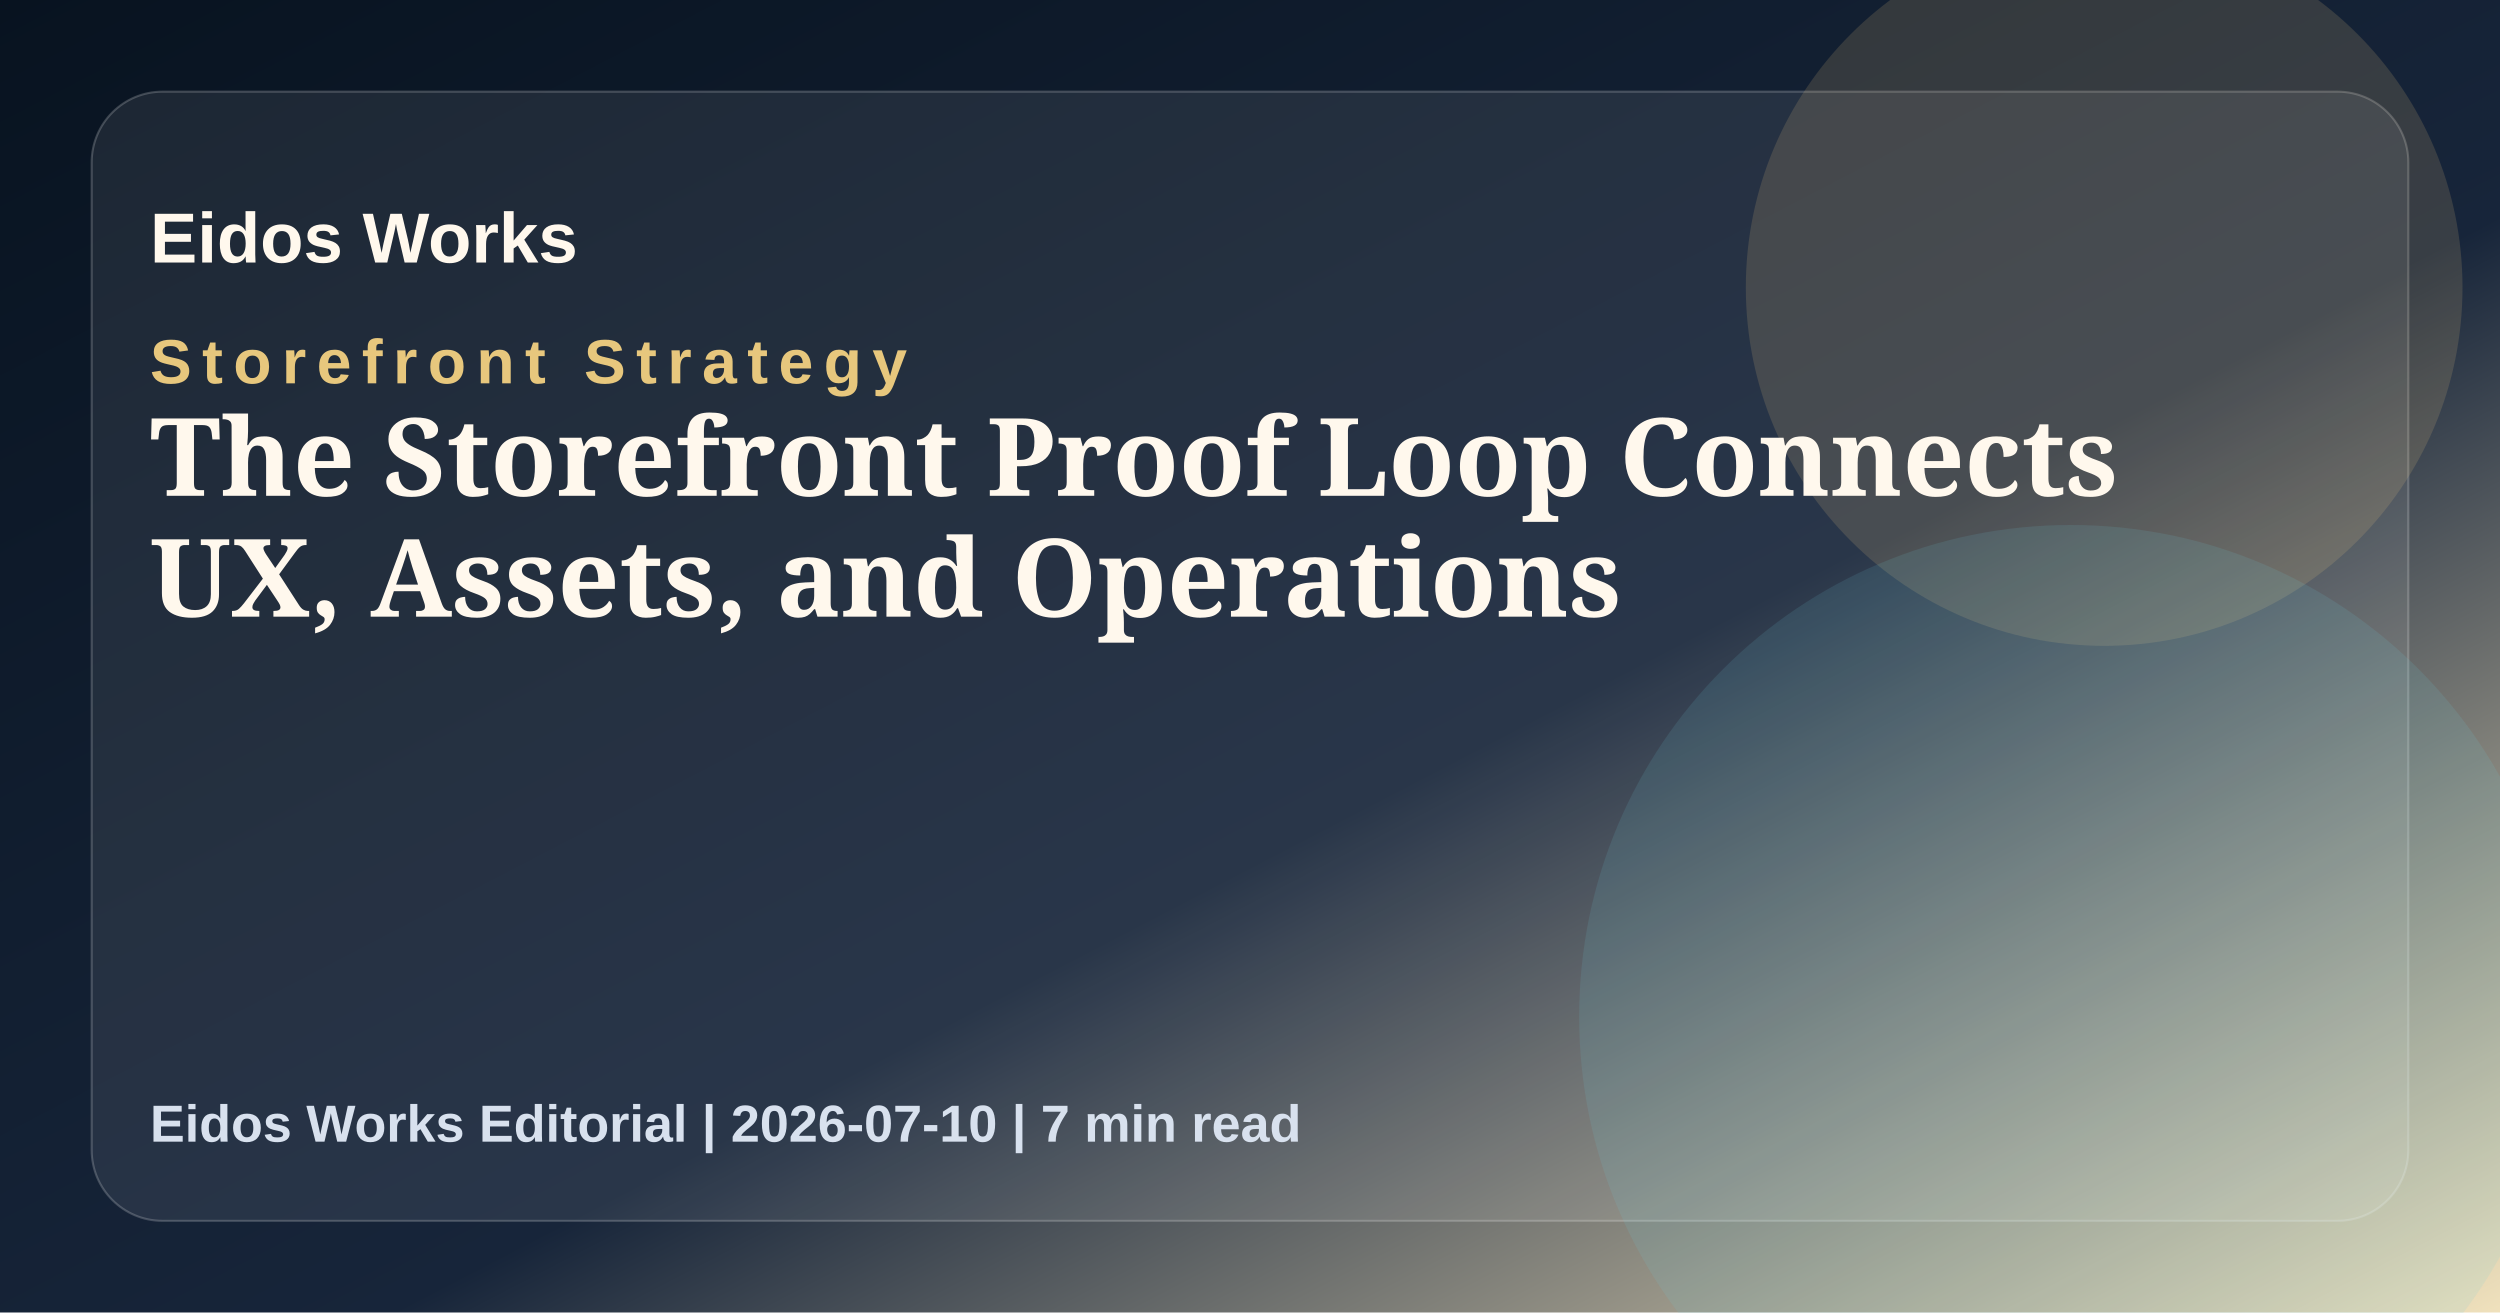
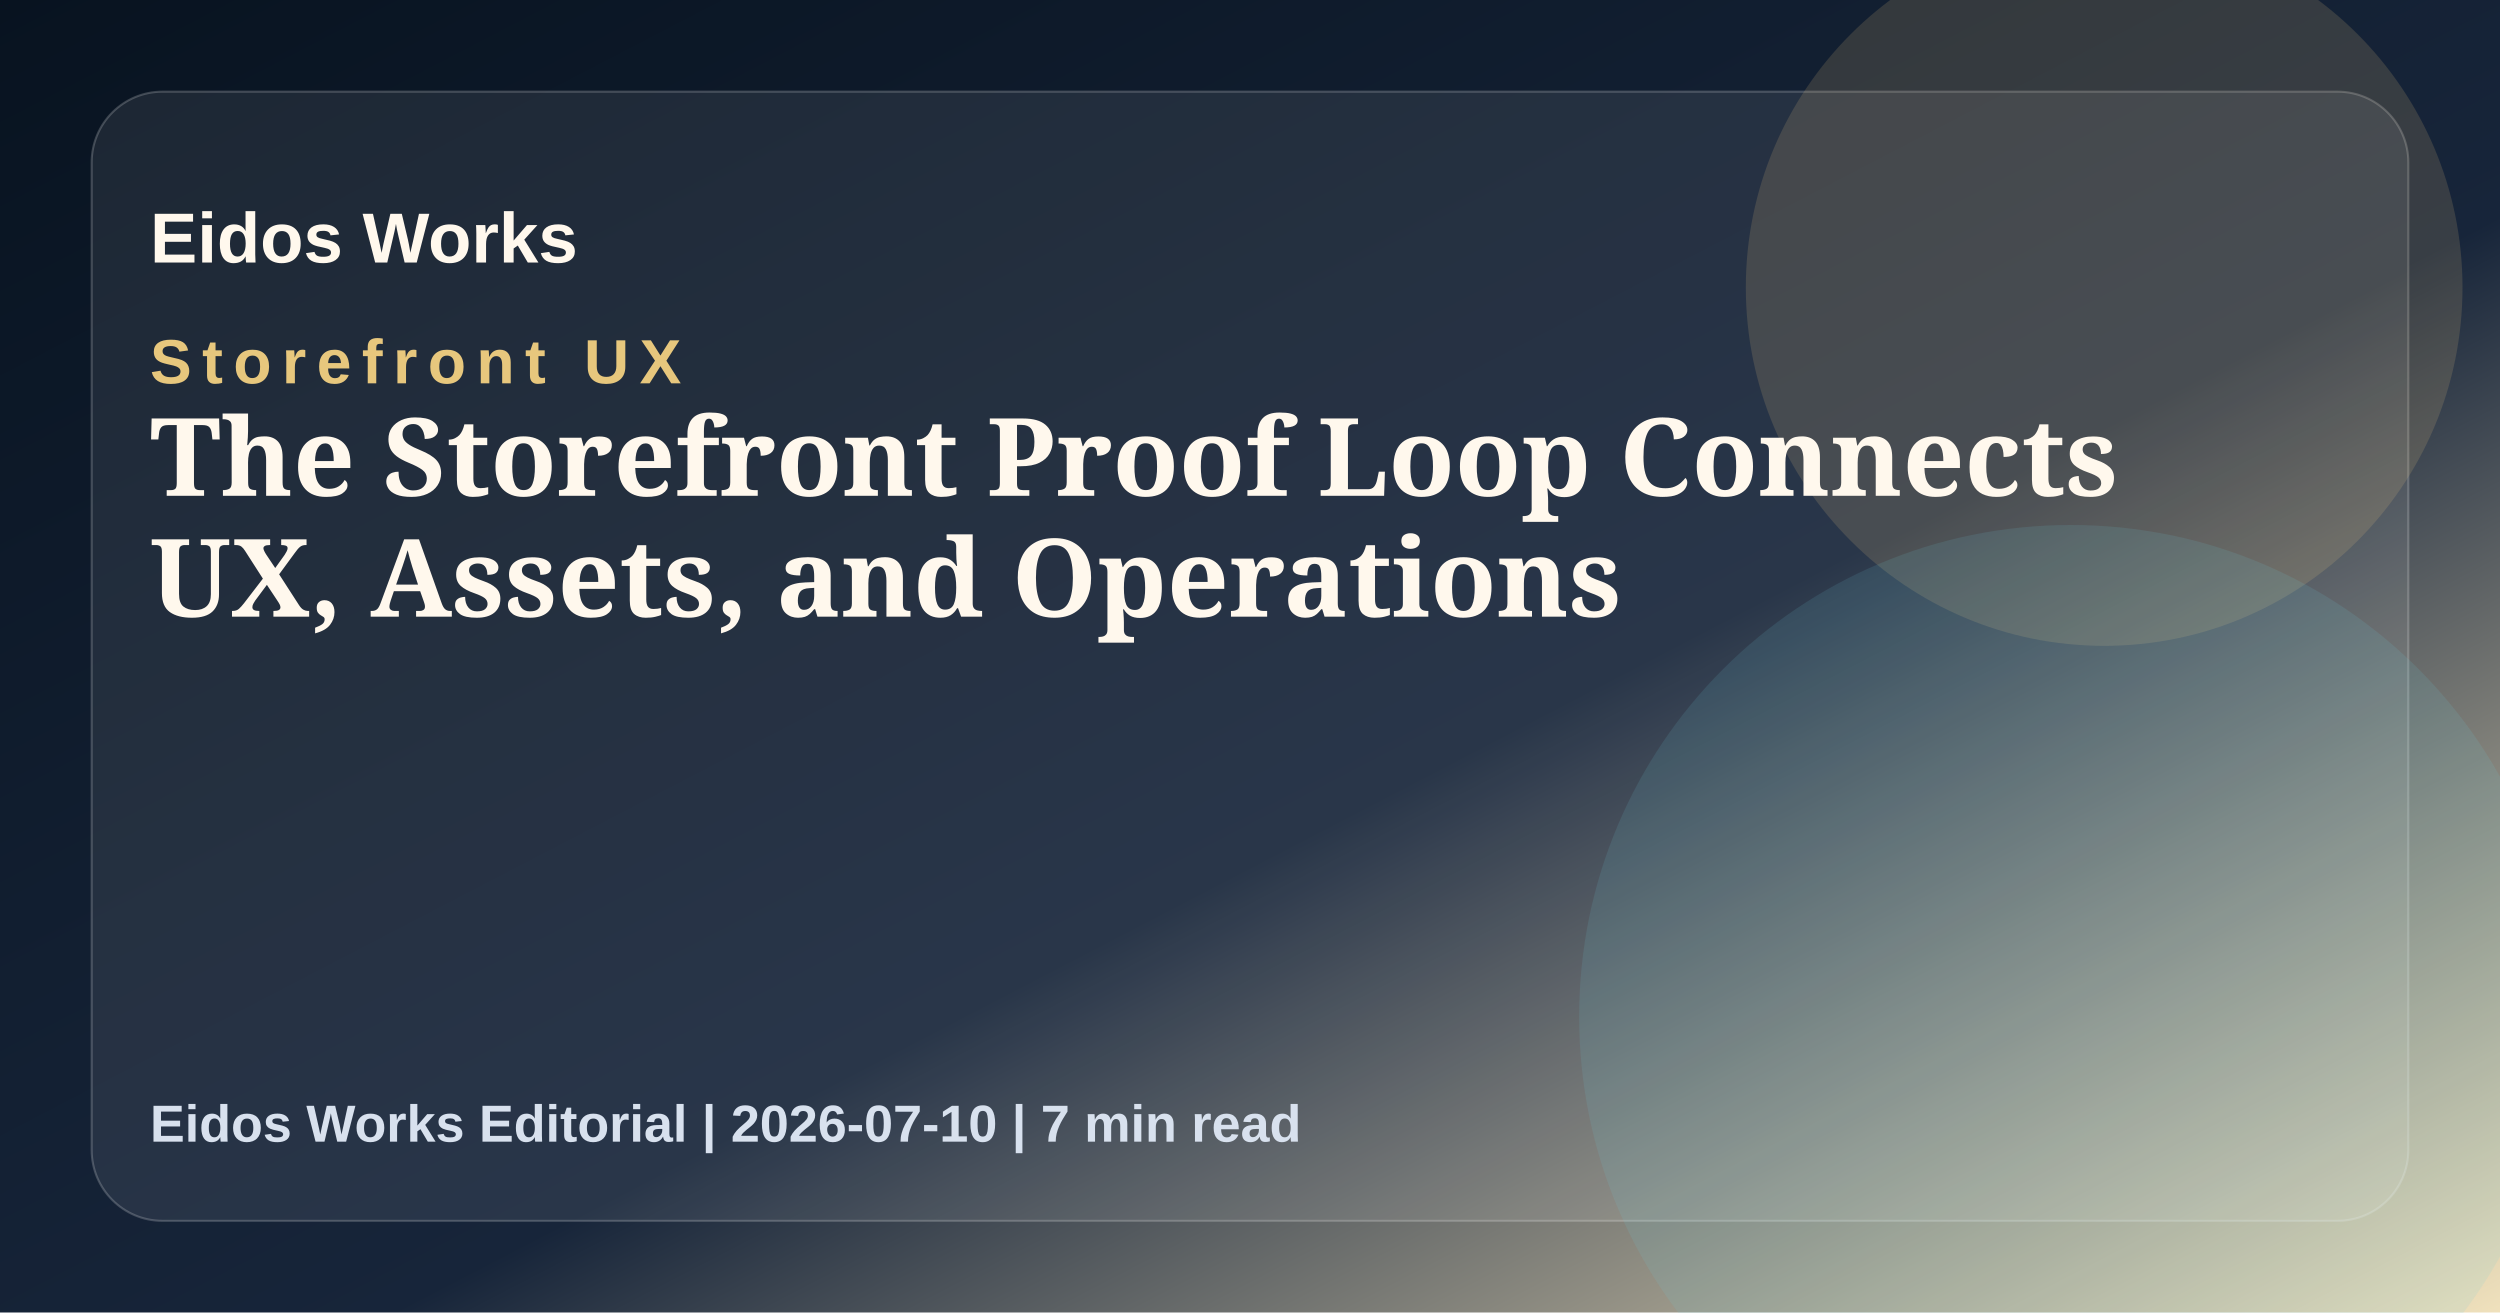
<svg xmlns="http://www.w3.org/2000/svg" width="1200" height="630" viewBox="0 0 1200 630" role="img" aria-label="The Storefront Proof Loop Connects UX, Assets, and Operations">
  <defs>
    <linearGradient id="bg" x1="0" x2="1" y1="0" y2="1">
      <stop offset="0" stop-color="#081320" />
      <stop offset="0.58" stop-color="#17253a" />
      <stop offset="1" stop-color="#f1e2bd" />
    </linearGradient>
    <style>
      .eyebrow { fill: #e7c77d; font: 800 30px Arial, sans-serif; letter-spacing: 5px; text-transform: uppercase; }
      .title { fill: #fff8ed; font: 800 52px Georgia, serif; }
      .meta { fill: #d8e1ee; font: 700 25px Arial, sans-serif; }
      .brand { fill: #fff8ed; font: 900 34px Arial, sans-serif; }
    </style>
  </defs>
  <rect width="1200" height="630" fill="url(#bg)" />
  <rect x="44" y="44" width="1112" height="542" rx="34" fill="rgba(255,255,255,0.08)" stroke="rgba(255,255,255,0.2)" />
  <circle cx="1010" cy="138" r="172" fill="rgba(231,199,125,0.16)" />
  <circle cx="994" cy="488" r="236" fill="rgba(111,205,222,0.13)" />
  <text x="72" y="126" class="brand">Eidos Works</text>
-   <text x="72" y="184" class="eyebrow">Storefront Strategy</text>
+   <text x="72" y="184" class="eyebrow">Storefront UX</text>
  <text x="72" y="238" class="title">The Storefront Proof Loop Connects</text>
  <text x="72" y="296" class="title">UX, Assets, and Operations</text>
  <text x="72" y="548" class="meta">Eidos Works Editorial | 2026-07-10 | 7 min read</text>
</svg>
